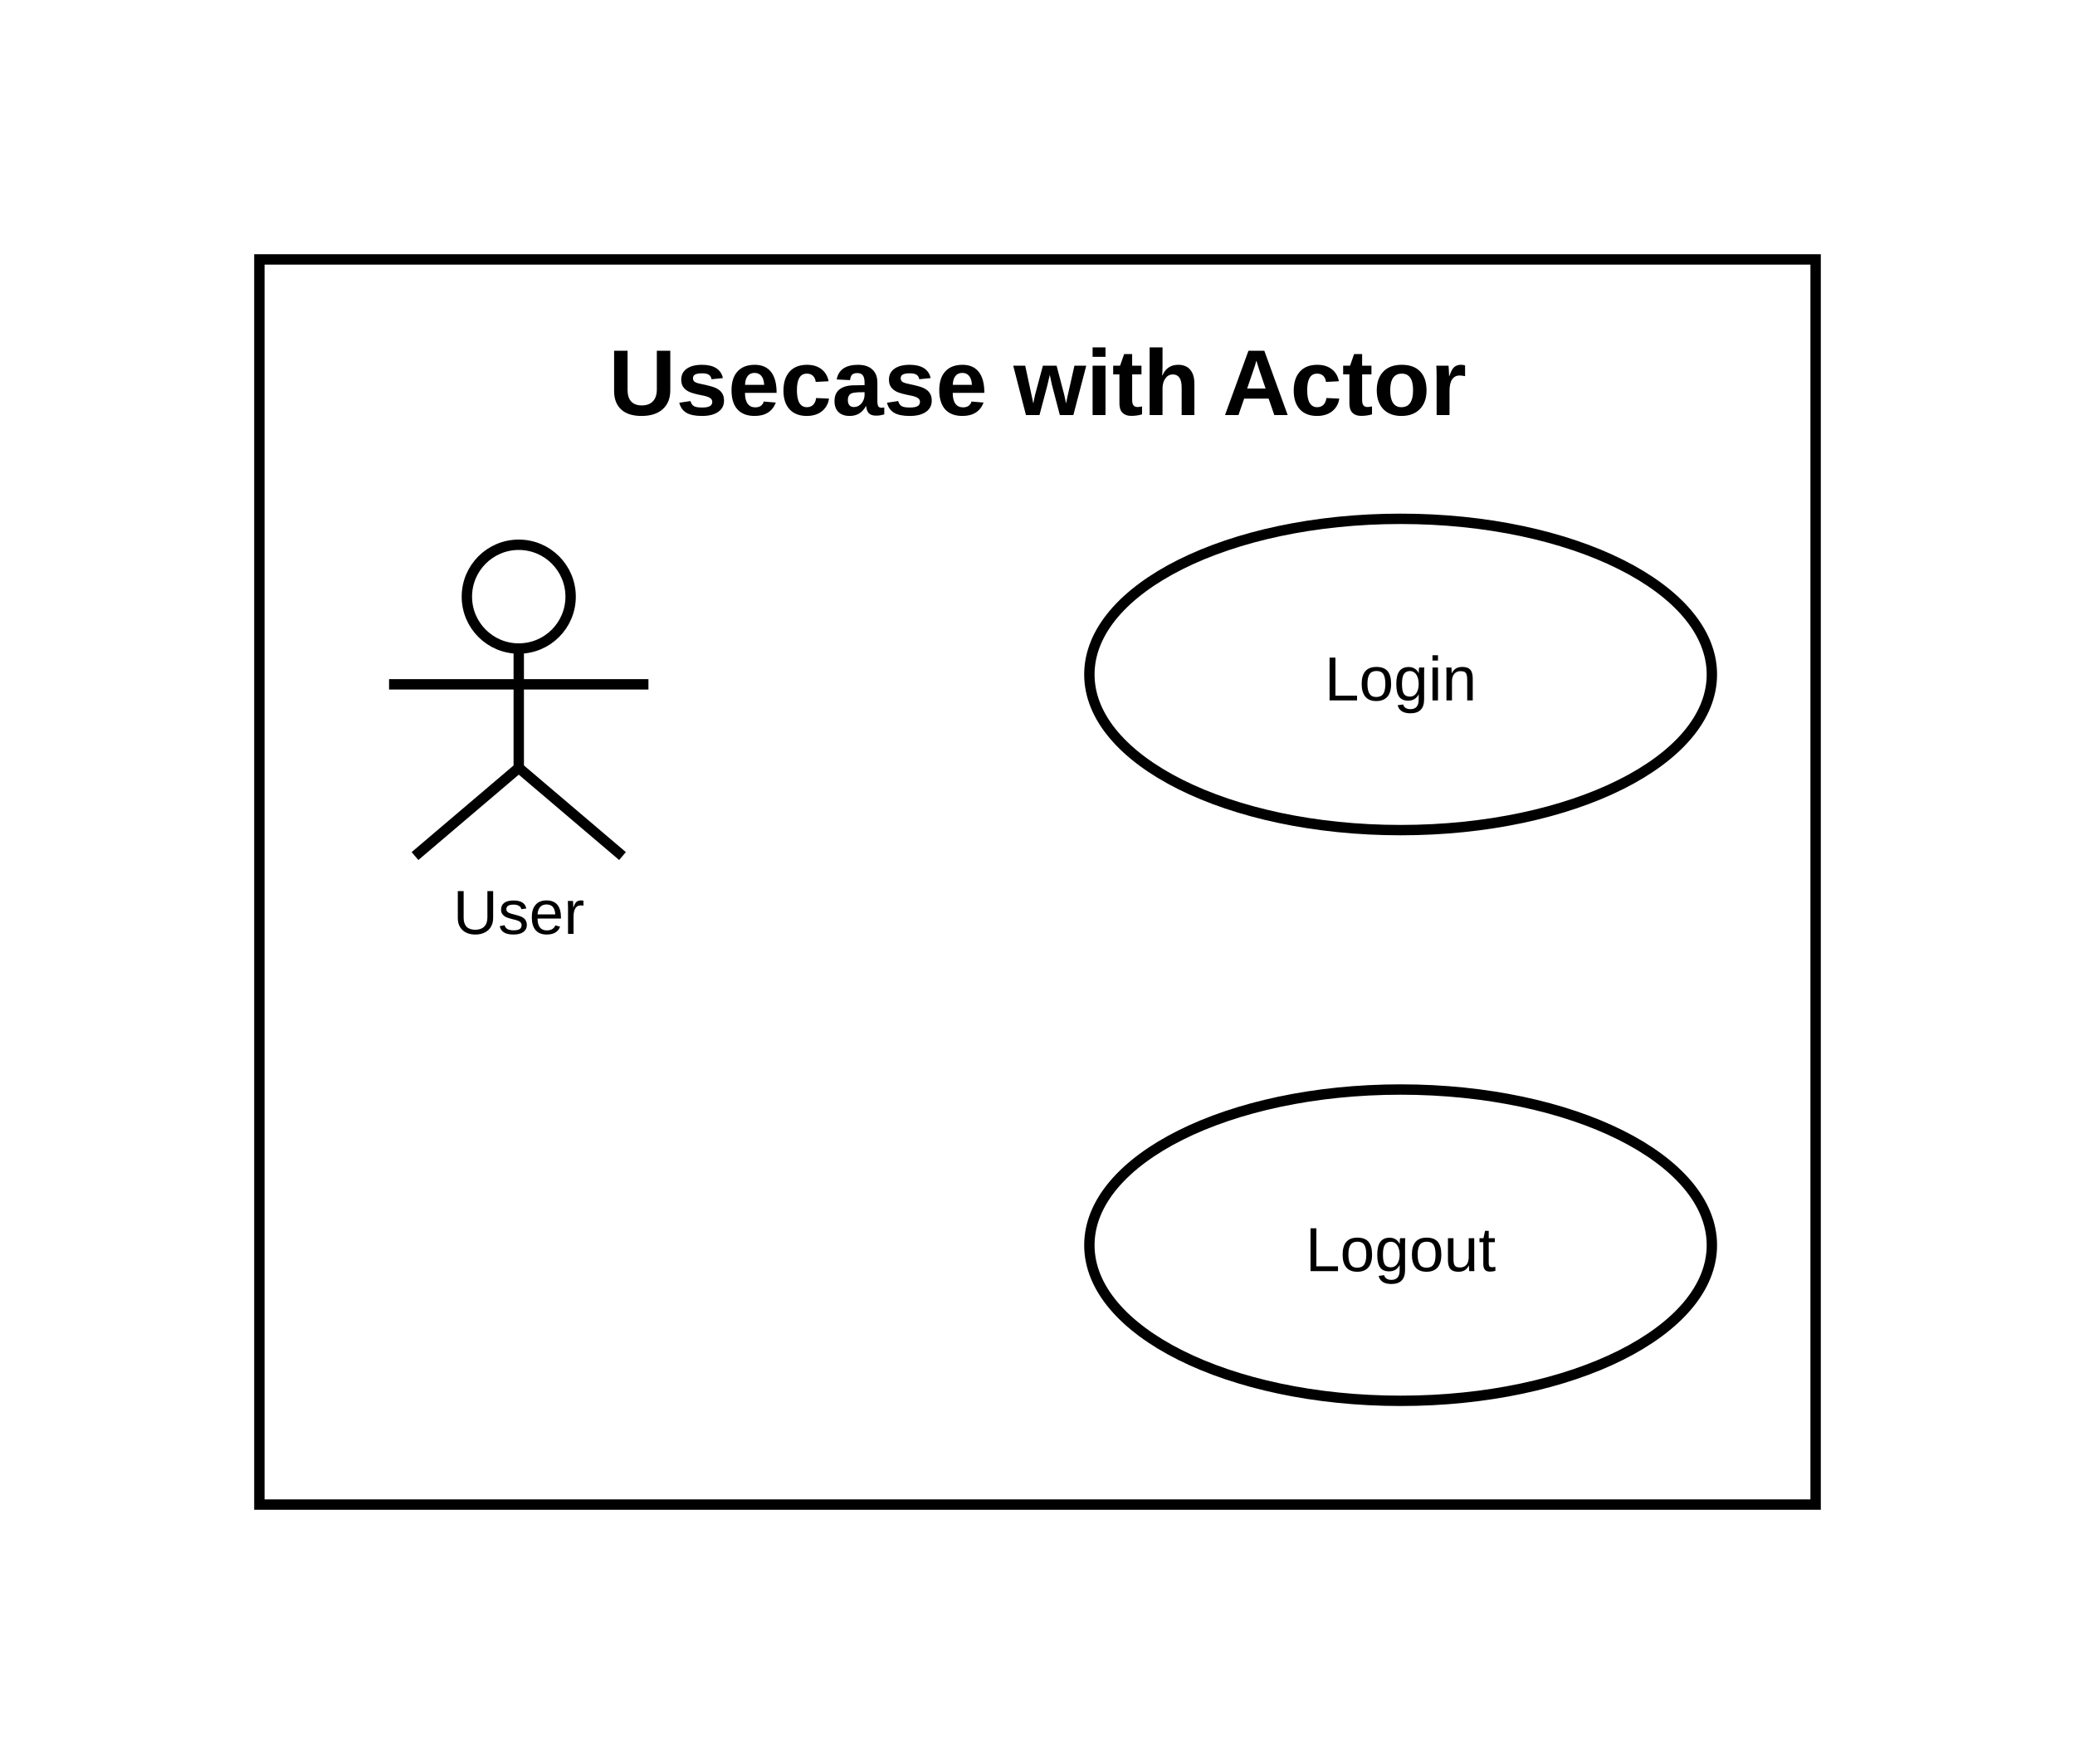
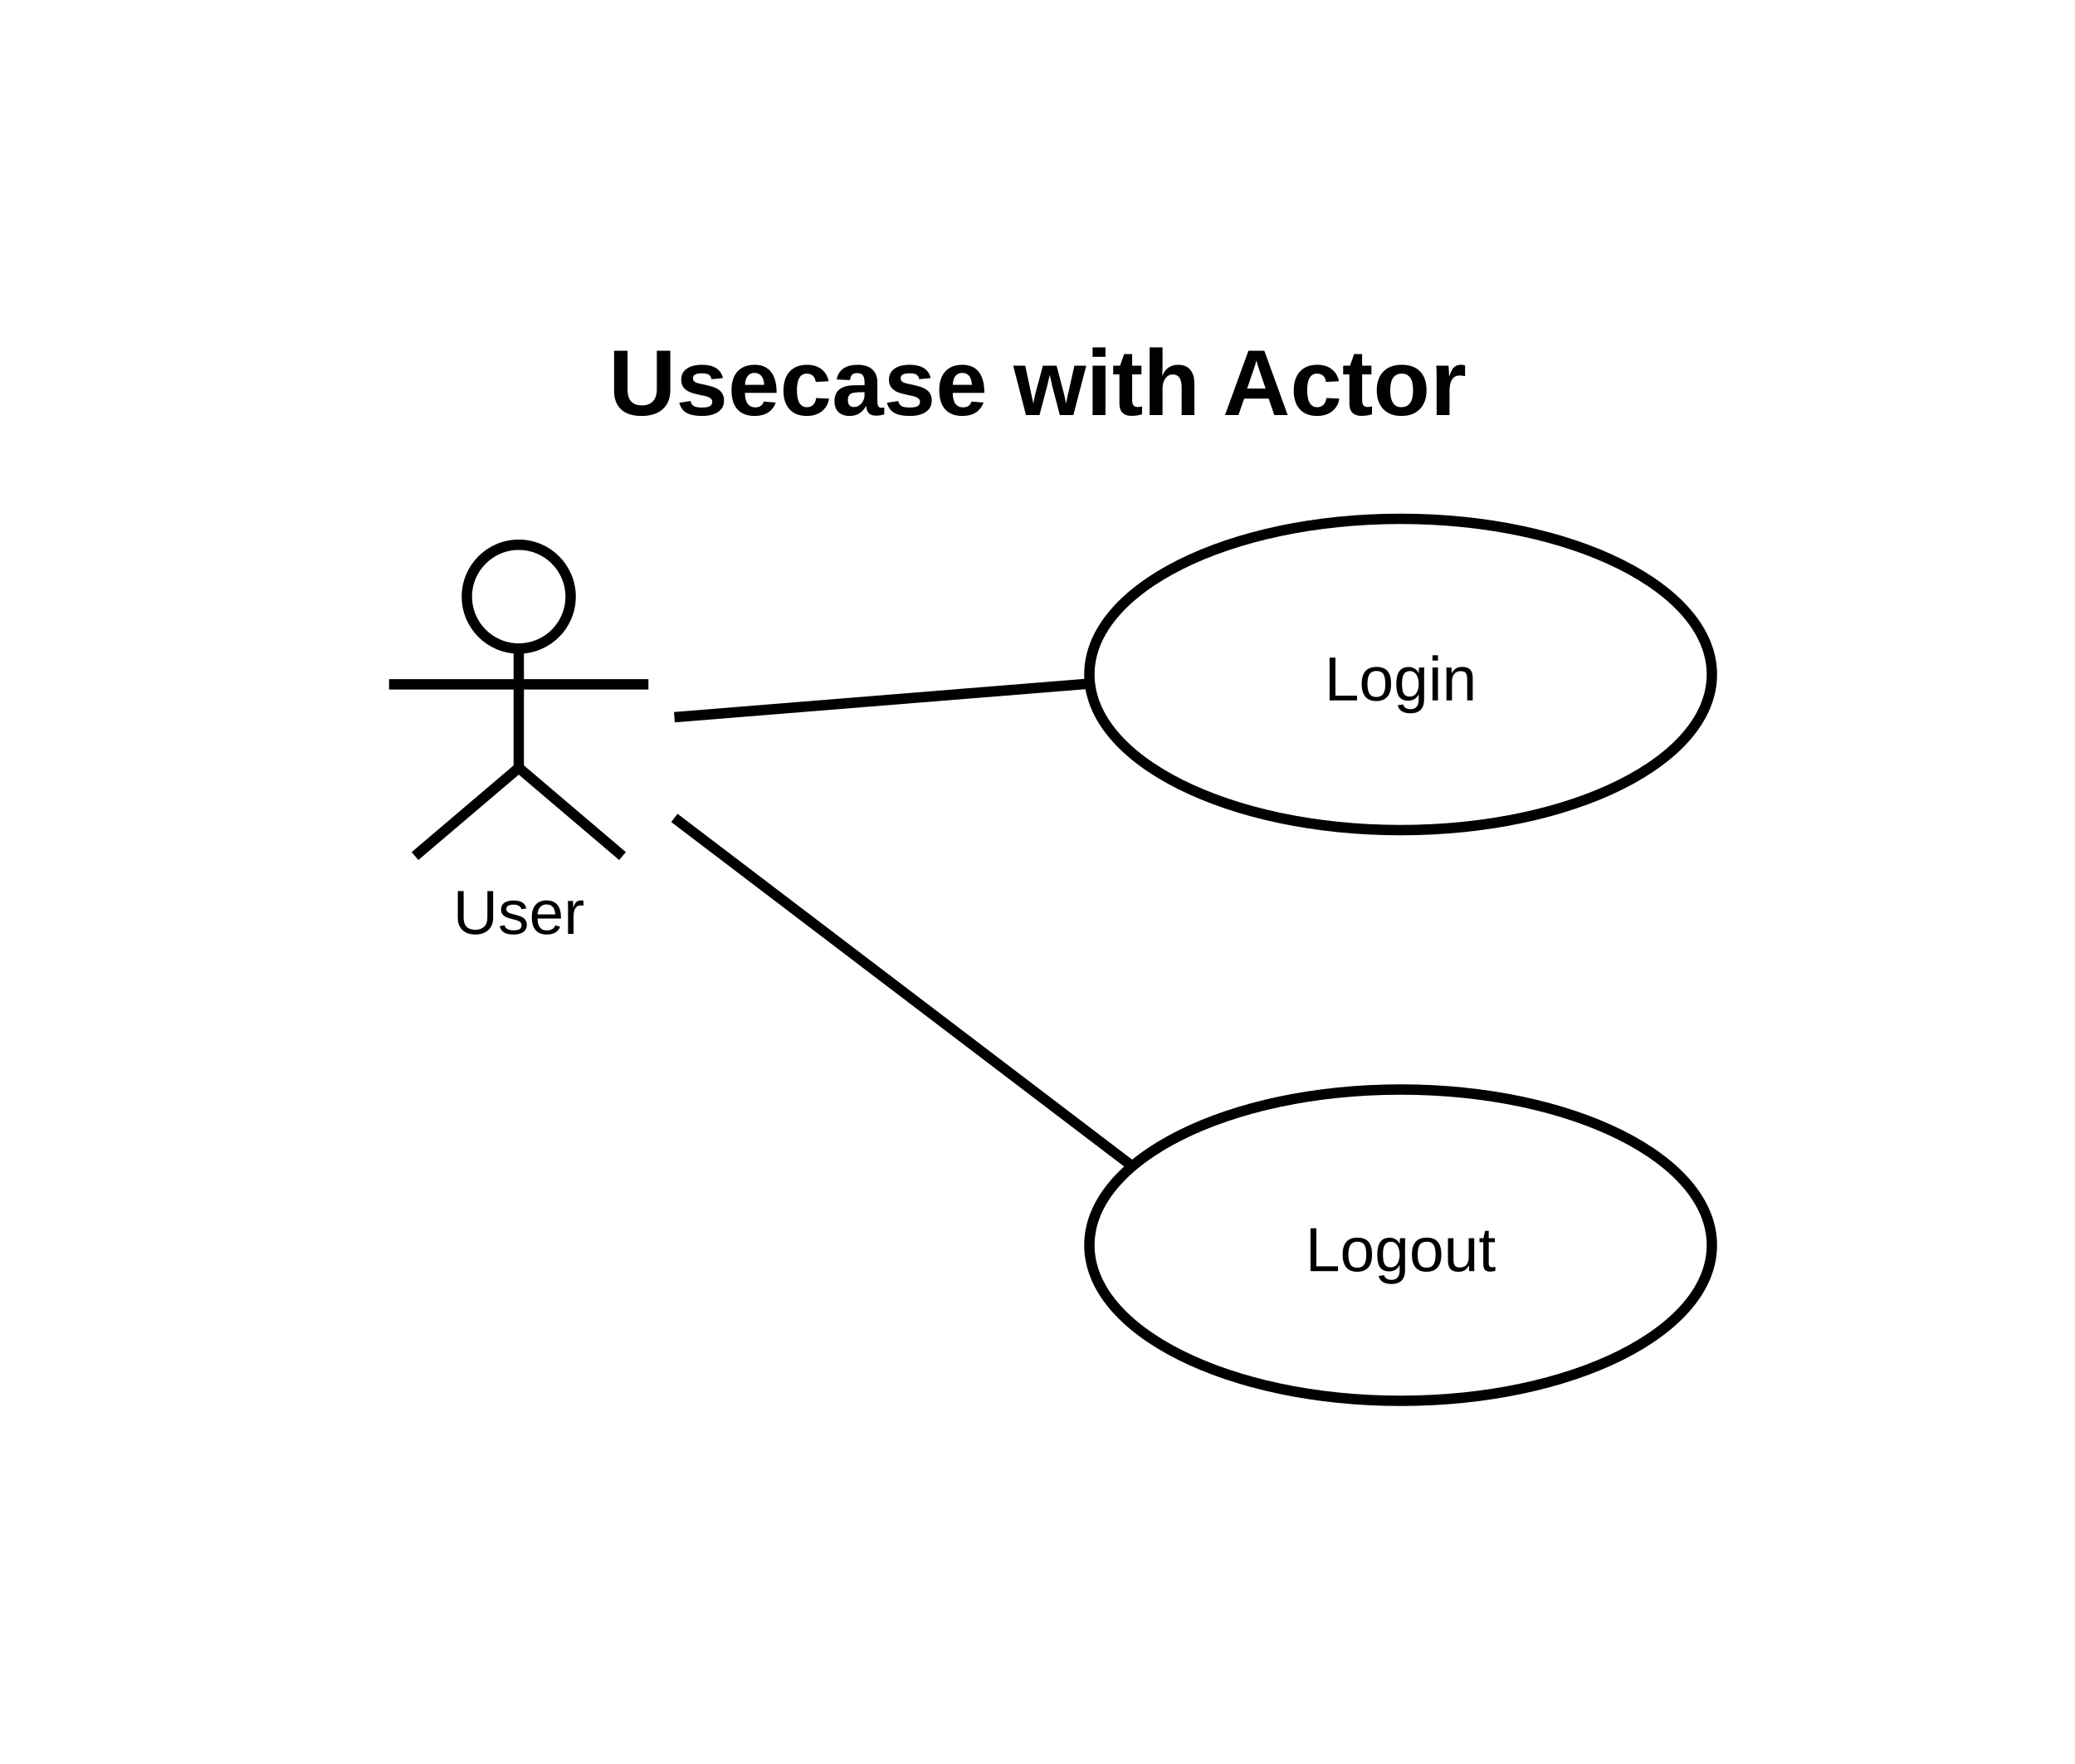
<svg xmlns="http://www.w3.org/2000/svg" width="400" height="340" viewBox="0 0 400 340">
  <rect width="100%" height="100%" fill="white" />
  <line x1="130" y1="138.235" x2="210.104" y2="131.762" stroke="black" stroke-width="2" />
  <line x1="130" y1="157.647" x2="218.284" y2="224.789" stroke="black" stroke-width="2" />
  <g id="__diagram__">
-     <rect x="50" y="50" width="300" height="240" fill="white" stroke="black" stroke-width="2" />
    <text x="200" y="80" text-anchor="middle" font-size="18" font-weight="bold" font-family="Arial" fill="black">
          Usecase with Actor
        </text>
  </g>
  <g id="actor_0">
    <circle cx="100" cy="115" r="10" fill="none" stroke="black" stroke-width="2" />
    <line x1="100" y1="125" x2="100" y2="148" stroke="black" stroke-width="2" />
    <line x1="75" y1="131.9" x2="125" y2="131.9" stroke="black" stroke-width="2" />
    <line x1="100" y1="148" x2="80" y2="165" stroke="black" stroke-width="2" />
    <line x1="100" y1="148" x2="120" y2="165" stroke="black" stroke-width="2" />
    <text x="100" y="180" text-anchor="middle" font-size="12" font-family="Arial" fill="black">
          User
        </text>
  </g>
  <g id="usecase_1">
    <ellipse cx="270" cy="130" rx="60" ry="30" fill="white" stroke="black" stroke-width="2" />
    <text x="270" y="135" text-anchor="middle" font-size="12" font-family="Arial" fill="black">
          Login
        </text>
  </g>
  <g id="usecase_2">
    <ellipse cx="270" cy="240" rx="60" ry="30" fill="white" stroke="black" stroke-width="2" />
    <text x="270" y="245" text-anchor="middle" font-size="12" font-family="Arial" fill="black">
          Logout
        </text>
  </g>
</svg>
